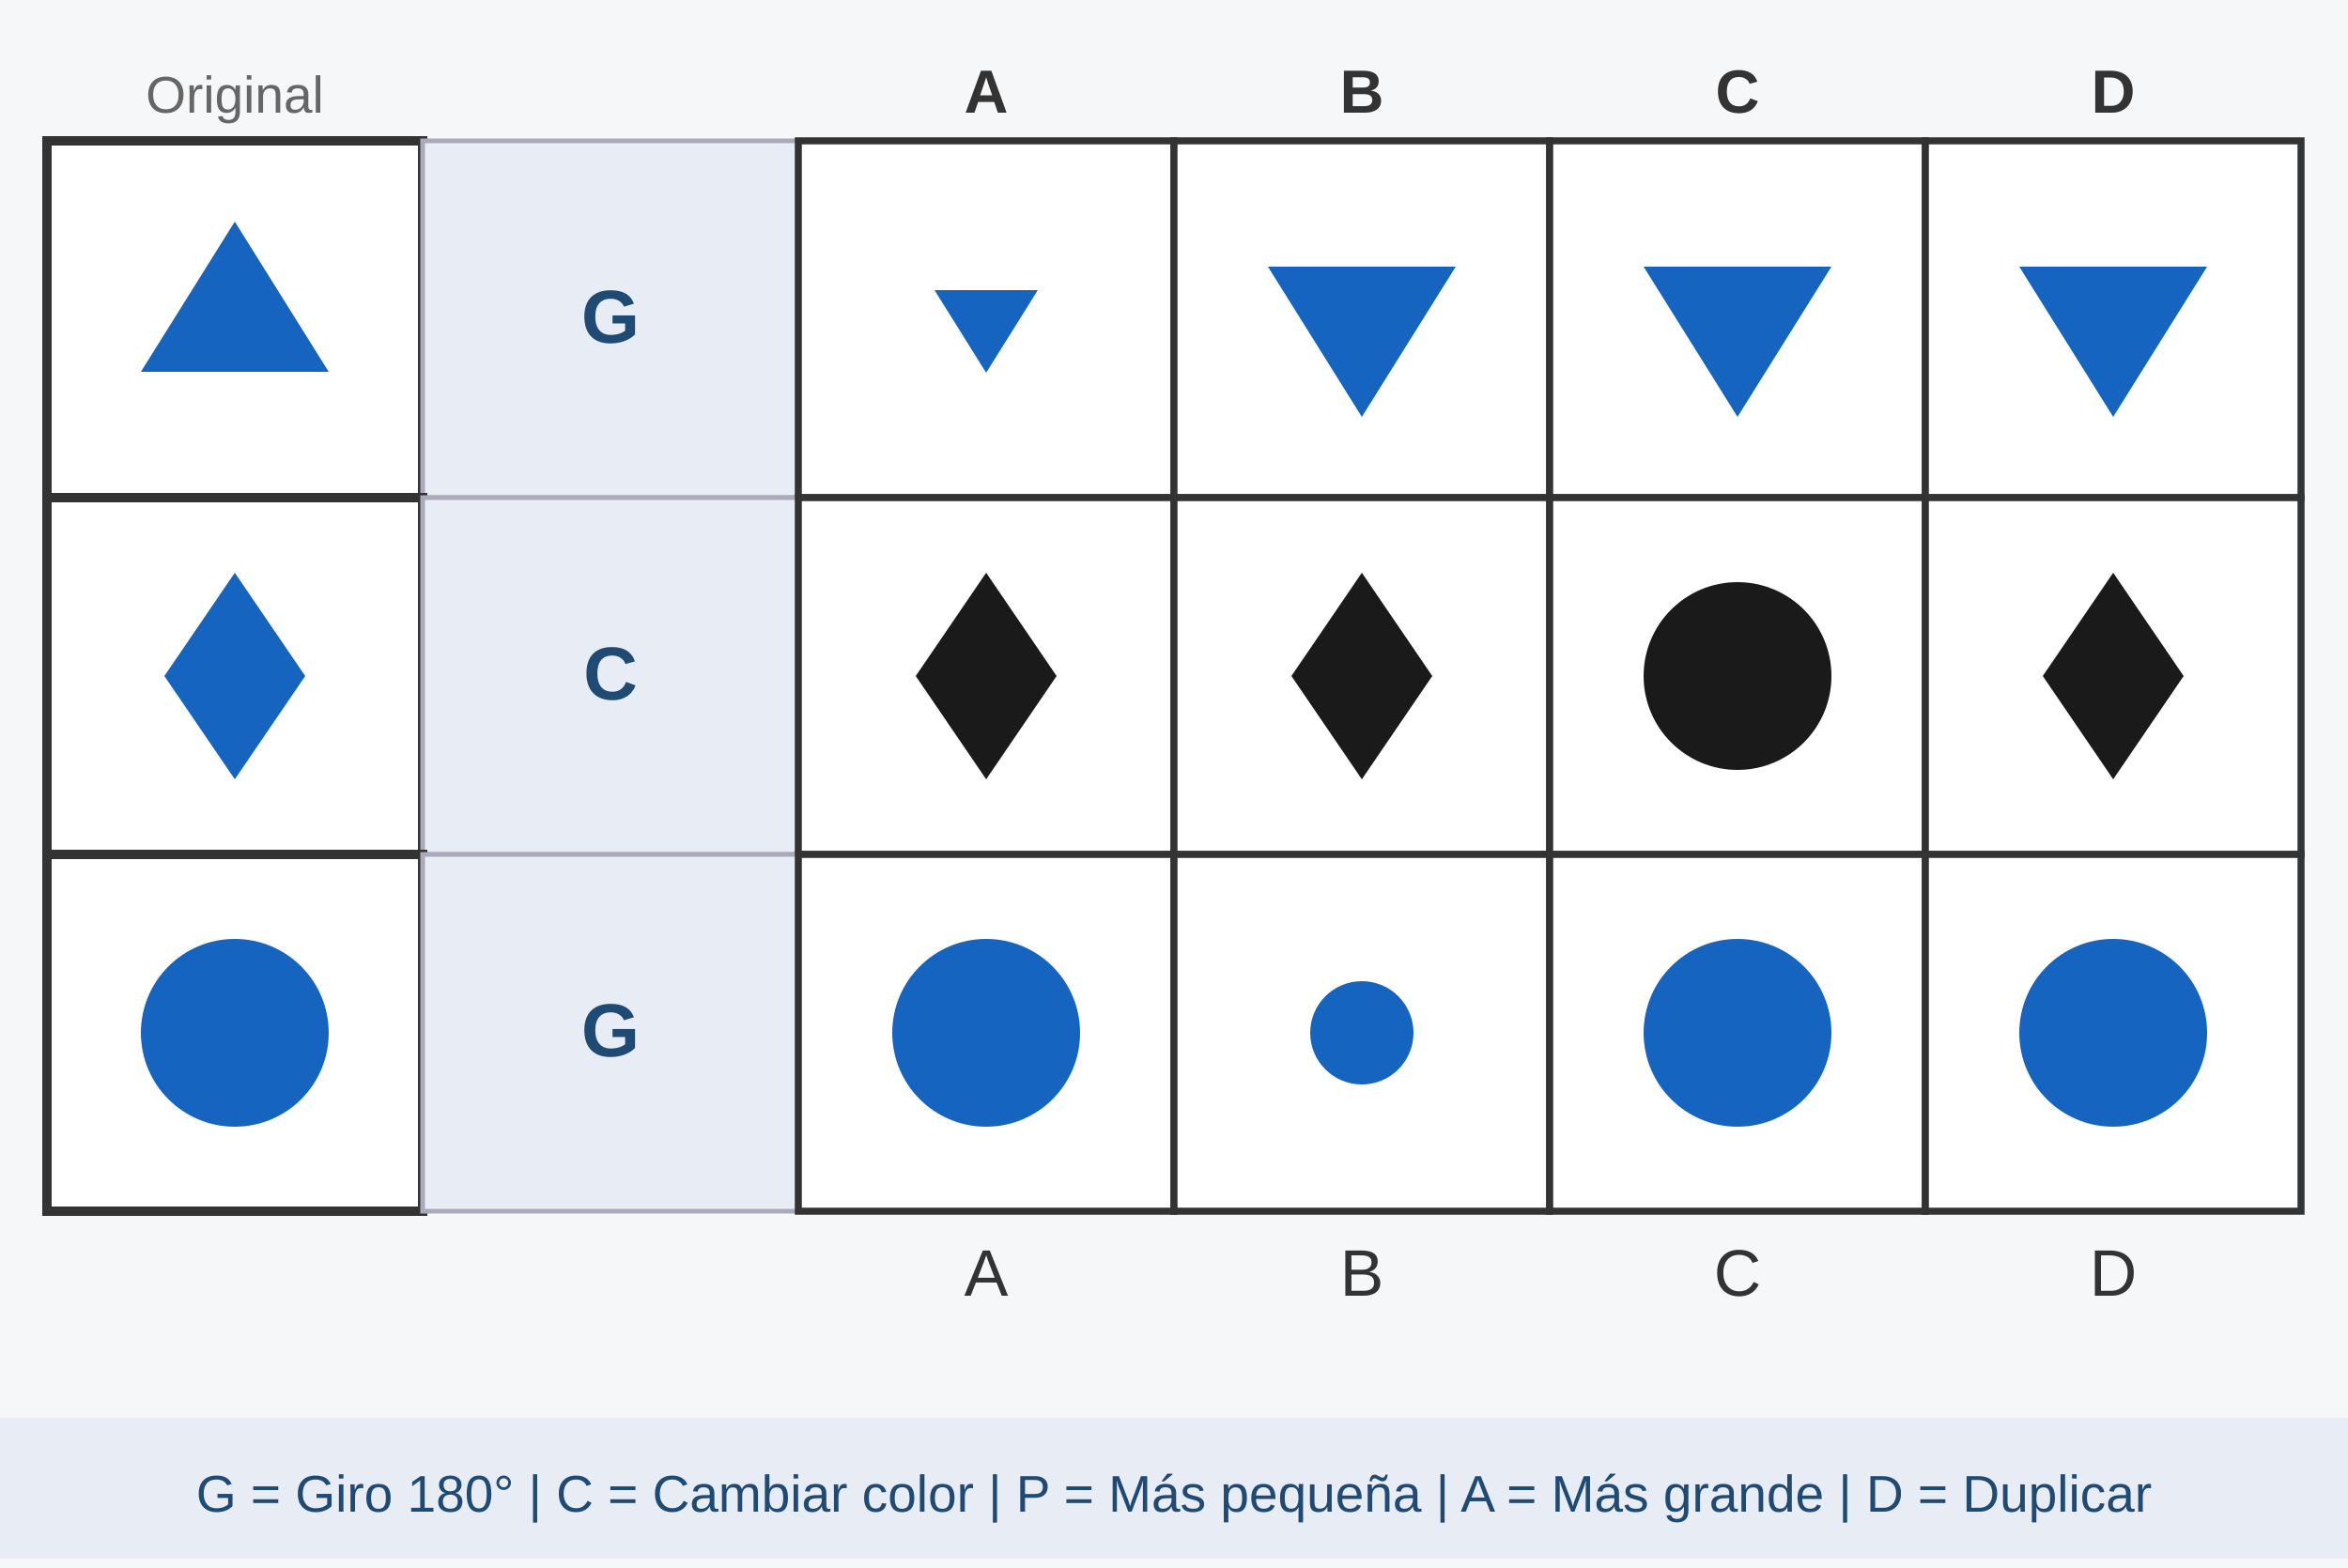
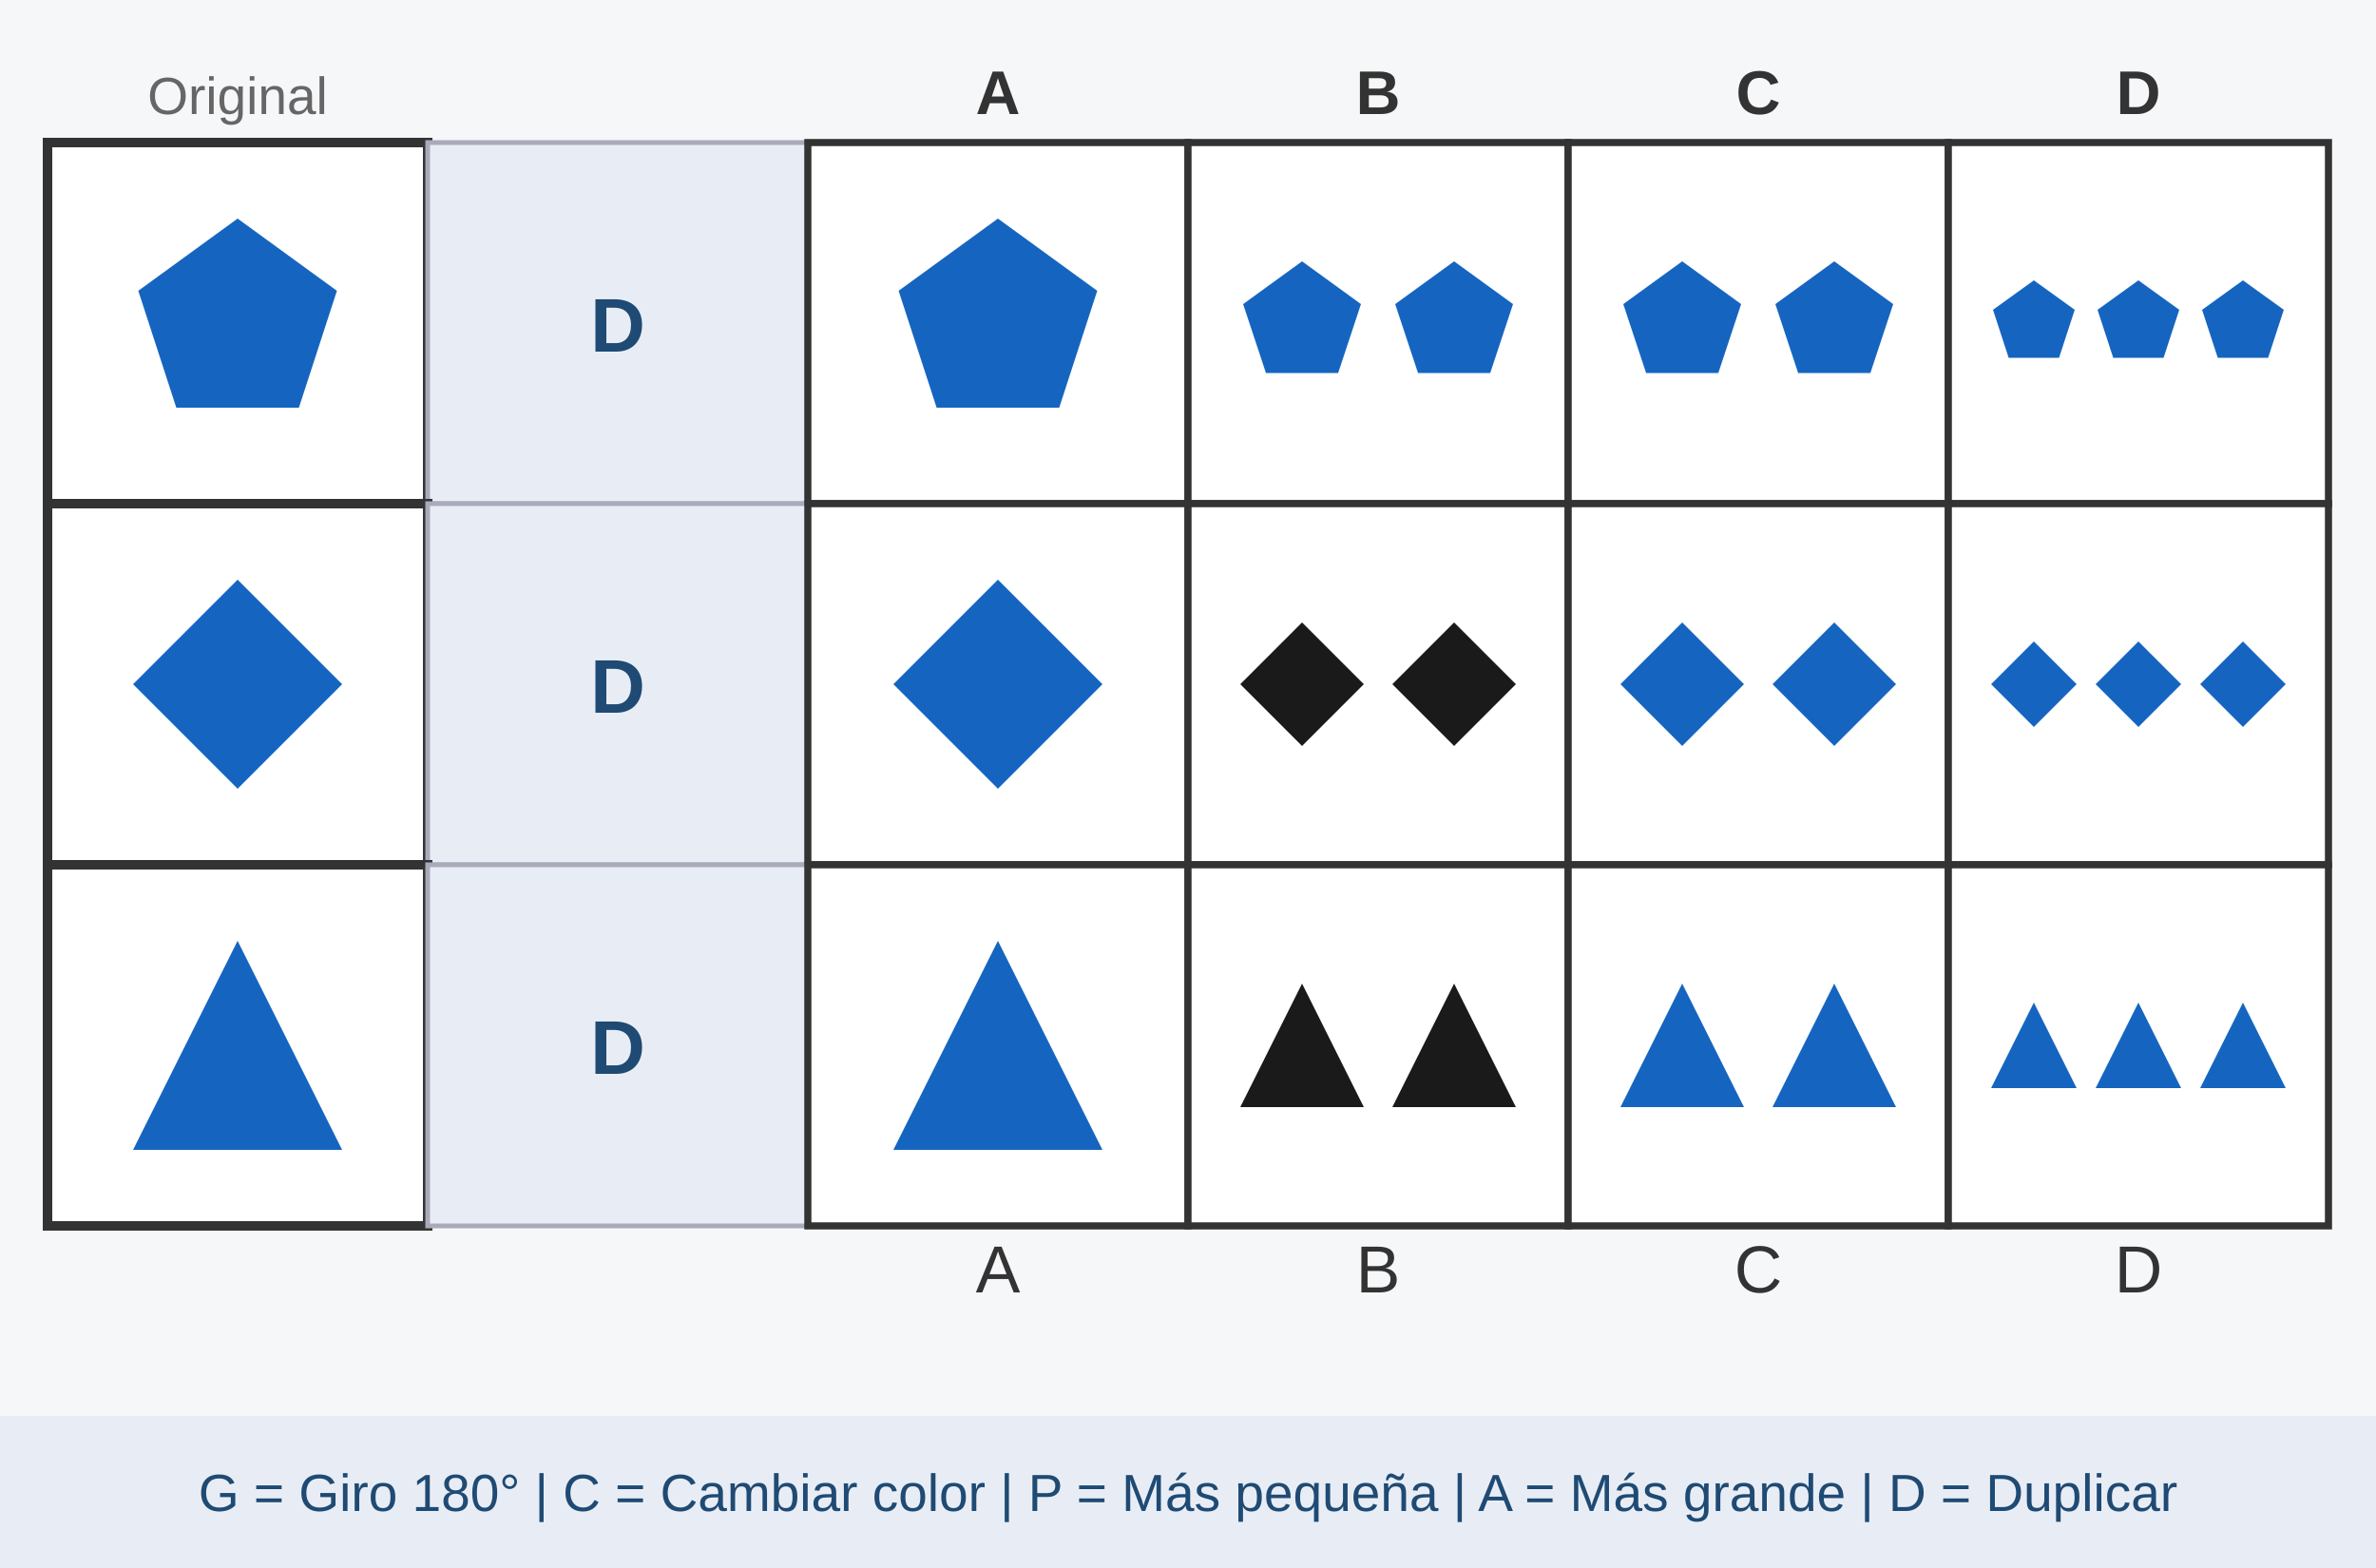
- <svg xmlns="http://www.w3.org/2000/svg" width="500" height="334" viewBox="0 0 500 334" font-family="Arial,sans-serif">
+ <svg xmlns="http://www.w3.org/2000/svg" width="500" height="330" viewBox="0 0 500 330" font-family="Arial,sans-serif">
  <rect width="100%" height="100%" fill="#f6f7f9" />
  <text x="50" y="24" font-size="11" fill="#666" text-anchor="middle">Original</text>
  <text x="210" y="24" font-size="13" font-weight="700" fill="#333" text-anchor="middle">A</text>
  <text x="290" y="24" font-size="13" font-weight="700" fill="#333" text-anchor="middle">B</text>
  <text x="370" y="24" font-size="13" font-weight="700" fill="#333" text-anchor="middle">C</text>
  <text x="450" y="24" font-size="13" font-weight="700" fill="#333" text-anchor="middle">D</text>
  <rect x="10" y="30" width="80" height="76" fill="white" stroke="#333" stroke-width="2" />
-   <polygon points="50.0,47.2 30.0,79.2 70.0,79.2" fill="#1565C0" />
+   <polygon points="50.0,46.0 70.9,61.2 62.9,85.8 37.1,85.8 29.1,61.2" fill="#1565C0" />
  <rect x="90" y="30" width="80" height="76" fill="#e8edf5" stroke="#aab" stroke-width="1" />
-   <text x="130" y="73" font-size="16" font-weight="700" fill="#1f4a73" text-anchor="middle">G</text>
+   <text x="130" y="74" font-size="16" font-weight="700" fill="#1f4a73" text-anchor="middle">D</text>
  <rect x="170" y="30" width="80" height="76" fill="white" stroke="#333" stroke-width="1.5" />
-   <polygon points="210.0,79.4 199.0,61.8 221.0,61.8" fill="#1565C0" />
+   <polygon points="210.0,46.0 230.9,61.2 222.9,85.8 197.1,85.8 189.1,61.2" fill="#1565C0" />
  <rect x="250" y="30" width="80" height="76" fill="white" stroke="#333" stroke-width="1.5" />
-   <polygon points="290.0,88.8 270.0,56.8 310.0,56.8" fill="#1565C0" />
+   <polygon points="274.0,55.0 286.4,64.0 281.6,78.5 266.4,78.5 261.6,64.0" fill="#1565C0" />
+   <polygon points="306.0,55.0 318.4,64.0 313.6,78.5 298.4,78.5 293.6,64.0" fill="#1565C0" />
  <rect x="330" y="30" width="80" height="76" fill="white" stroke="#333" stroke-width="1.5" />
-   <polygon points="370.0,88.8 350.0,56.8 390.0,56.8" fill="#1565C0" />
+   <polygon points="354.0,55.0 366.4,64.0 361.6,78.5 346.4,78.5 341.6,64.0" fill="#1565C0" />
+   <polygon points="386.0,55.0 398.4,64.0 393.6,78.5 378.4,78.5 373.6,64.0" fill="#1565C0" />
  <rect x="410" y="30" width="80" height="76" fill="white" stroke="#333" stroke-width="1.5" />
-   <polygon points="450.0,88.8 430.0,56.8 470.0,56.8" fill="#1565C0" />
+   <polygon points="428.0,59.0 436.6,65.2 433.3,75.3 422.7,75.3 419.4,65.2" fill="#1565C0" />
+   <polygon points="450.0,59.0 458.6,65.2 455.3,75.3 444.7,75.3 441.4,65.2" fill="#1565C0" />
+   <polygon points="472.0,59.0 480.6,65.2 477.3,75.3 466.7,75.3 463.4,65.2" fill="#1565C0" />
  <rect x="10" y="106" width="80" height="76" fill="white" stroke="#333" stroke-width="2" />
-   <polygon points="50.0,122.0 65.0,144.0 50.0,166.0 35.0,144.0" fill="#1565C0" />
+   <polygon points="50.0,122.0 72.0,144.0 50.0,166.0 28.0,144.0" fill="#1565C0" />
  <rect x="90" y="106" width="80" height="76" fill="#e8edf5" stroke="#aab" stroke-width="1" />
-   <text x="130" y="149" font-size="16" font-weight="700" fill="#1f4a73" text-anchor="middle">C</text>
+   <text x="130" y="150" font-size="16" font-weight="700" fill="#1f4a73" text-anchor="middle">D</text>
  <rect x="170" y="106" width="80" height="76" fill="white" stroke="#333" stroke-width="1.5" />
-   <polygon points="210.0,122.0 225.0,144.0 210.0,166.0 195.0,144.0" fill="#1a1a1a" />
+   <polygon points="210.0,122.0 232.0,144.0 210.0,166.0 188.0,144.0" fill="#1565C0" />
  <rect x="250" y="106" width="80" height="76" fill="white" stroke="#333" stroke-width="1.5" />
-   <polygon points="290.0,122.0 305.0,144.0 290.0,166.0 275.0,144.0" fill="#1a1a1a" />
+   <polygon points="274.0,131.0 287.0,144.0 274.0,157.0 261.0,144.0" fill="#1a1a1a" />
+   <polygon points="306.0,131.0 319.0,144.0 306.0,157.0 293.0,144.0" fill="#1a1a1a" />
  <rect x="330" y="106" width="80" height="76" fill="white" stroke="#333" stroke-width="1.5" />
-   <circle cx="370.0" cy="144.0" r="20.0" fill="#1a1a1a" />
+   <polygon points="354.0,131.0 367.0,144.0 354.0,157.0 341.0,144.0" fill="#1565C0" />
+   <polygon points="386.0,131.0 399.0,144.0 386.0,157.0 373.0,144.0" fill="#1565C0" />
  <rect x="410" y="106" width="80" height="76" fill="white" stroke="#333" stroke-width="1.5" />
-   <polygon points="450.0,122.0 465.0,144.0 450.0,166.0 435.0,144.0" fill="#1a1a1a" />
+   <polygon points="428.0,135.0 437.0,144.0 428.0,153.0 419.0,144.0" fill="#1565C0" />
+   <polygon points="450.0,135.0 459.0,144.0 450.0,153.0 441.0,144.0" fill="#1565C0" />
+   <polygon points="472.0,135.0 481.0,144.0 472.0,153.0 463.0,144.0" fill="#1565C0" />
  <rect x="10" y="182" width="80" height="76" fill="white" stroke="#333" stroke-width="2" />
-   <circle cx="50.0" cy="220.0" r="20.0" fill="#1565C0" />
+   <polygon points="50.0,198.0 28.0,242.0 72.0,242.0" fill="#1565C0" />
  <rect x="90" y="182" width="80" height="76" fill="#e8edf5" stroke="#aab" stroke-width="1" />
-   <text x="130" y="225" font-size="16" font-weight="700" fill="#1f4a73" text-anchor="middle">G</text>
+   <text x="130" y="226" font-size="16" font-weight="700" fill="#1f4a73" text-anchor="middle">D</text>
  <rect x="170" y="182" width="80" height="76" fill="white" stroke="#333" stroke-width="1.5" />
-   <circle cx="210.0" cy="220.0" r="20.0" fill="#1565C0" />
+   <polygon points="210.0,198.0 188.0,242.0 232.0,242.0" fill="#1565C0" />
  <rect x="250" y="182" width="80" height="76" fill="white" stroke="#333" stroke-width="1.5" />
-   <circle cx="290.0" cy="220.0" r="11.0" fill="#1565C0" />
+   <polygon points="274.0,207.0 261.0,233.0 287.0,233.0" fill="#1a1a1a" />
+   <polygon points="306.0,207.0 293.0,233.0 319.0,233.0" fill="#1a1a1a" />
  <rect x="330" y="182" width="80" height="76" fill="white" stroke="#333" stroke-width="1.5" />
-   <circle cx="370.0" cy="220.0" r="20.0" fill="#1565C0" />
+   <polygon points="354.0,207.0 341.0,233.0 367.0,233.0" fill="#1565C0" />
+   <polygon points="386.0,207.0 373.0,233.0 399.0,233.0" fill="#1565C0" />
  <rect x="410" y="182" width="80" height="76" fill="white" stroke="#333" stroke-width="1.5" />
-   <circle cx="450.0" cy="220.0" r="20.0" fill="#1565C0" />
-   <text x="210" y="276" font-size="14" font-weight="normal" fill="#333" text-anchor="middle">A</text>
-   <text x="290" y="276" font-size="14" font-weight="normal" fill="#333" text-anchor="middle">B</text>
-   <text x="370" y="276" font-size="14" font-weight="normal" fill="#333" text-anchor="middle">C</text>
-   <text x="450" y="276" font-size="14" font-weight="normal" fill="#333" text-anchor="middle">D</text>
-   <rect x="0" y="302" width="500" height="30" fill="#e8edf5" />
-   <text x="250" y="322" font-size="11" fill="#1f4a73" text-anchor="middle" font-family="Arial,sans-serif">G = Giro 180°  |  C = Cambiar color  |  P = Más pequeña  |  A = Más grande  |  D = Duplicar</text>
+   <polygon points="428.0,211.0 419.0,229.0 437.0,229.0" fill="#1565C0" />
+   <polygon points="450.0,211.0 441.0,229.0 459.0,229.0" fill="#1565C0" />
+   <polygon points="472.0,211.0 463.0,229.0 481.0,229.0" fill="#1565C0" />
+   <text x="210" y="272" font-size="14" font-weight="normal" fill="#333" text-anchor="middle">A</text>
+   <text x="290" y="272" font-size="14" font-weight="normal" fill="#333" text-anchor="middle">B</text>
+   <text x="370" y="272" font-size="14" font-weight="normal" fill="#333" text-anchor="middle">C</text>
+   <text x="450" y="272" font-size="14" font-weight="normal" fill="#333" text-anchor="middle">D</text>
+   <rect x="0" y="298" width="500" height="32" fill="#e8edf5" />
+   <text x="250" y="318" font-size="11" fill="#1f4a73" text-anchor="middle" font-family="Arial,sans-serif">G = Giro 180°  |  C = Cambiar color  |  P = Más pequeña  |  A = Más grande  |  D = Duplicar</text>
</svg>
